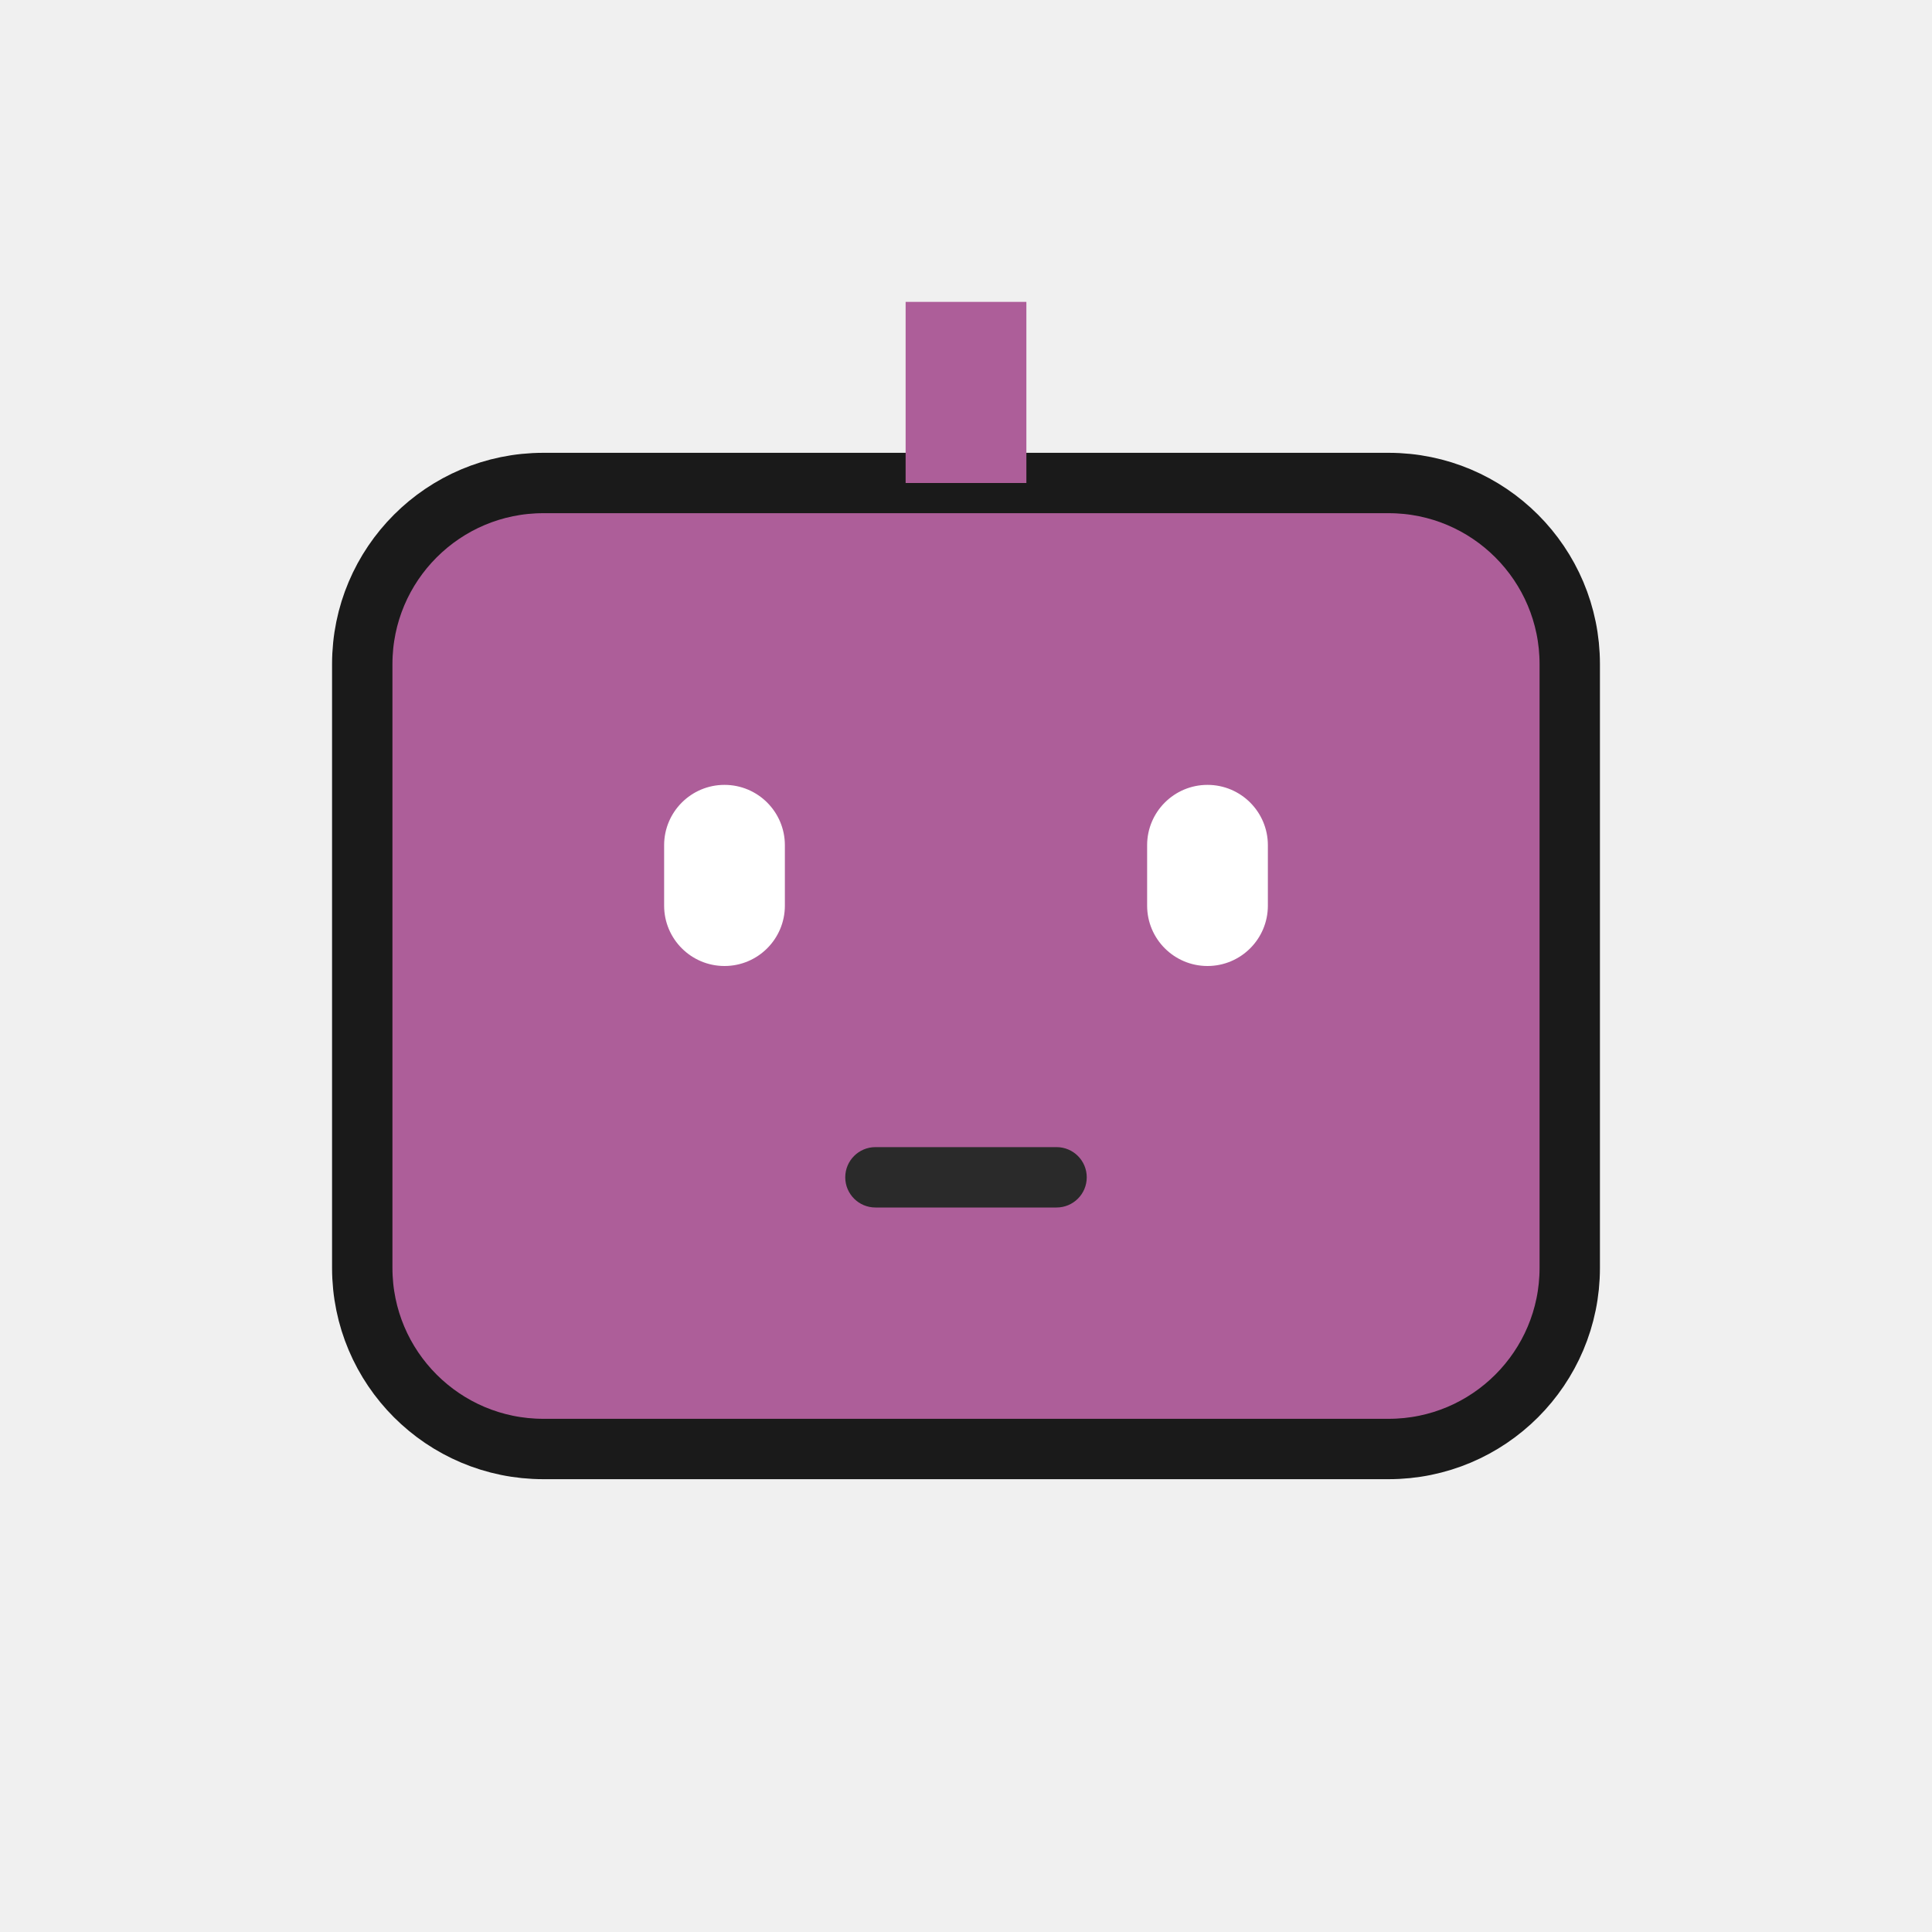
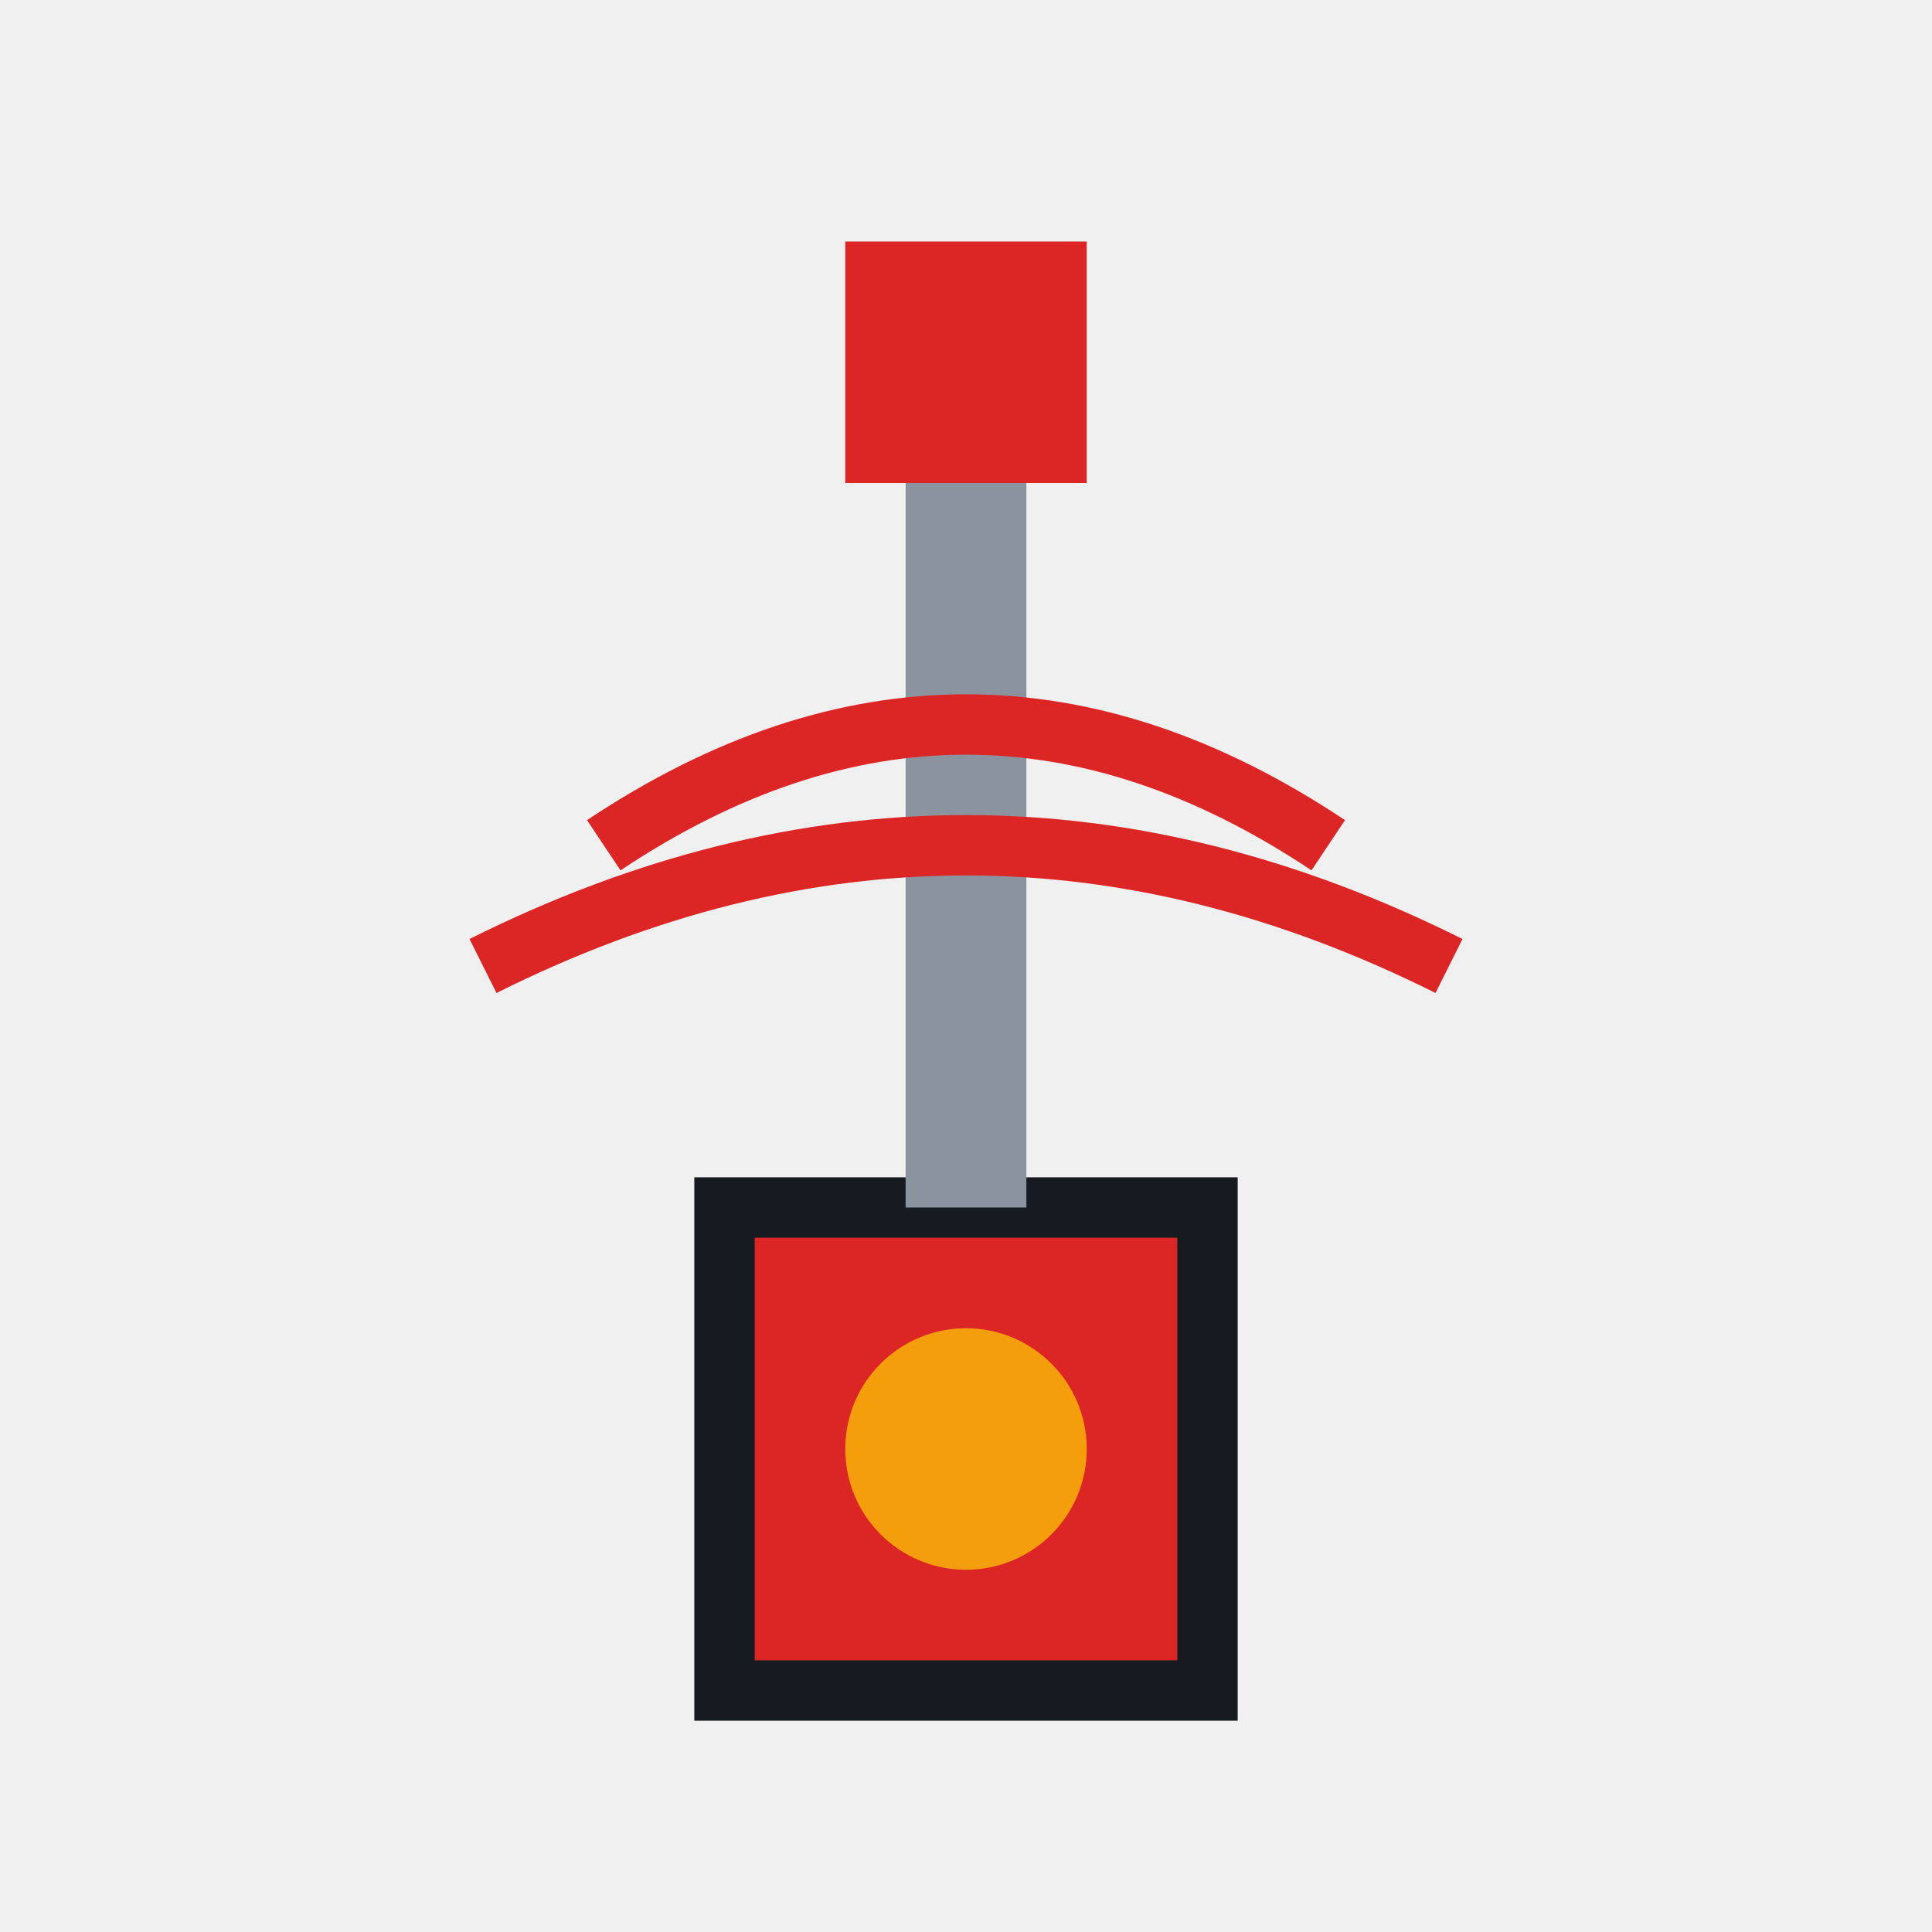
<svg xmlns="http://www.w3.org/2000/svg" viewBox="0 0 32 32" width="32" height="32">
-   <rect x="6" y="8" width="20" height="16" rx="3" ry="3" fill="#AD5E99" stroke="#1a1a1a" stroke-width="1" />
-   <rect x="15" y="5" width="2" height="3" fill="#AD5E99" />
-   <rect x="11" y="13" width="2" height="3" rx="1" ry="1" fill="#ffffff" />
-   <rect x="19" y="13" width="2" height="3" rx="1" ry="1" fill="#ffffff" />
-   <rect x="14" y="19" width="4" height="1" rx="0.5" ry="0.5" fill="#2a2a2a" />
+   <rect x="12" y="20" width="8" height="8" fill="#dc2626" stroke="#161b22" stroke-width="1" />
+   <rect x="15" y="8" width="2" height="12" fill="#8b949e" />
+   <path d="M10 14 Q16 10 22 14" stroke="#dc2626" stroke-width="1" fill="none" />
+   <path d="M8 16 Q16 12 24 16" stroke="#dc2626" stroke-width="1" fill="none" />
+   <circle cx="16" cy="24" r="2" fill="#f59e0b" />
+   <rect x="14" y="4" width="4" height="4" fill="#dc2626" />
</svg>
